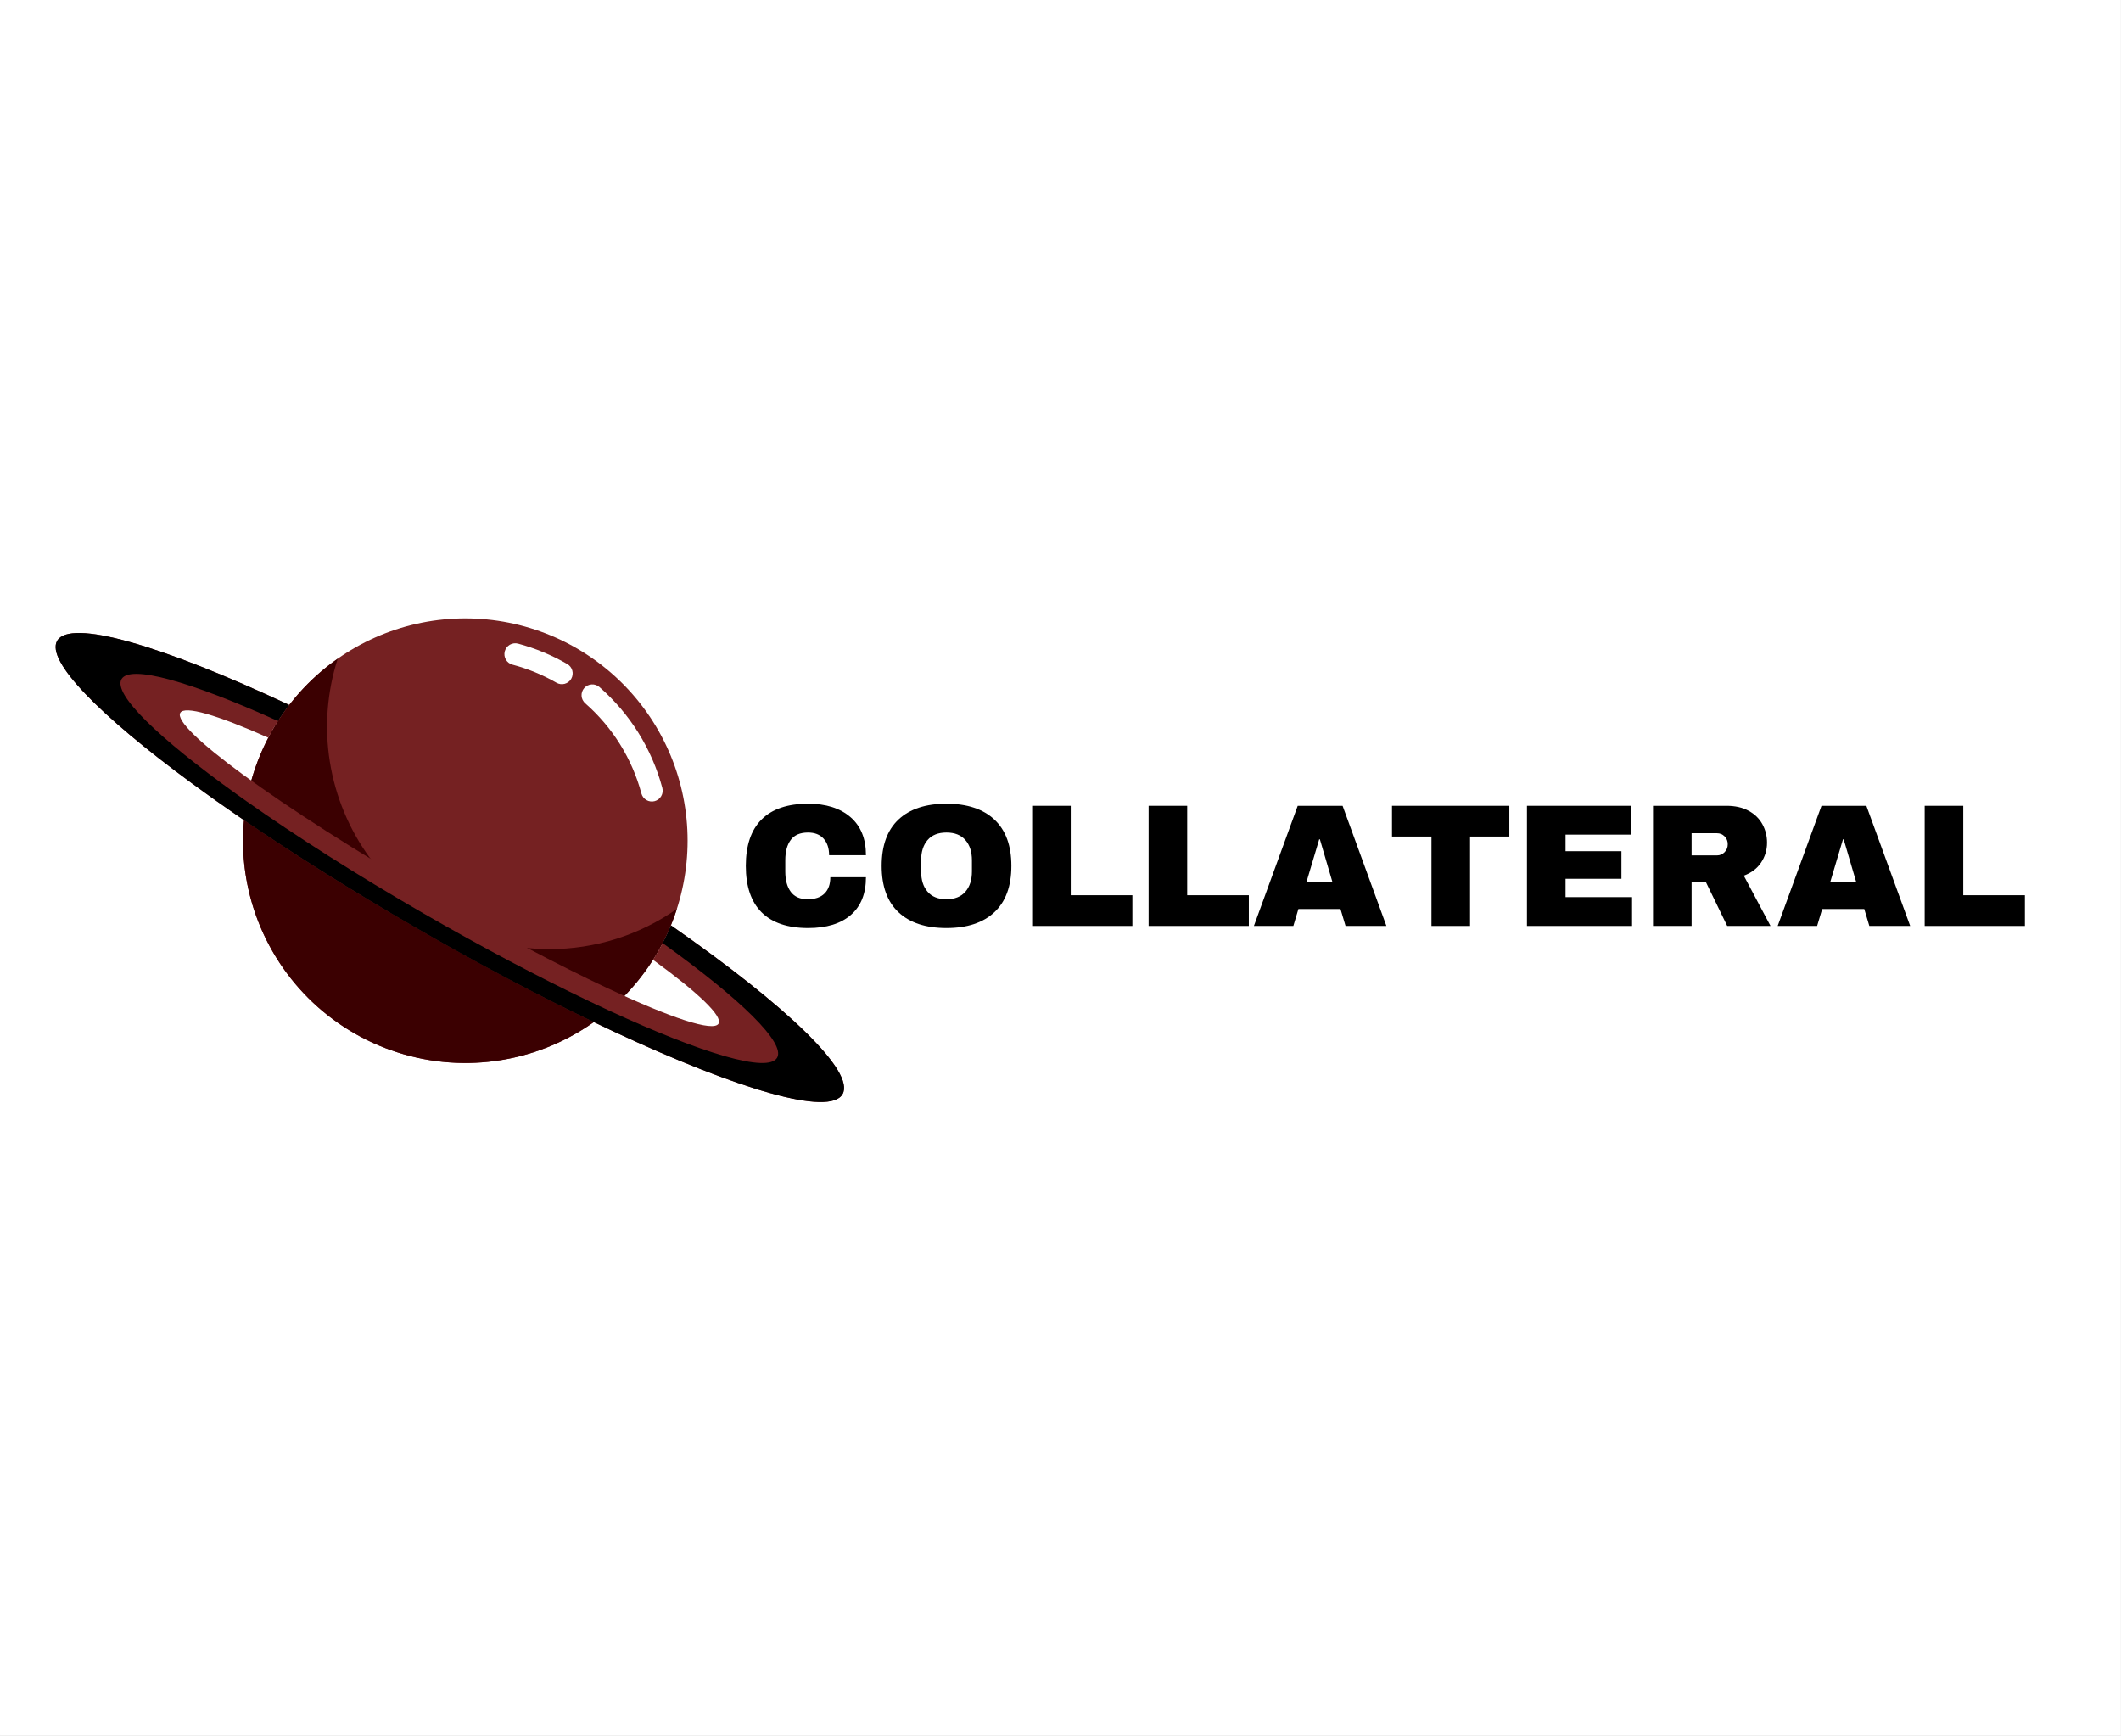
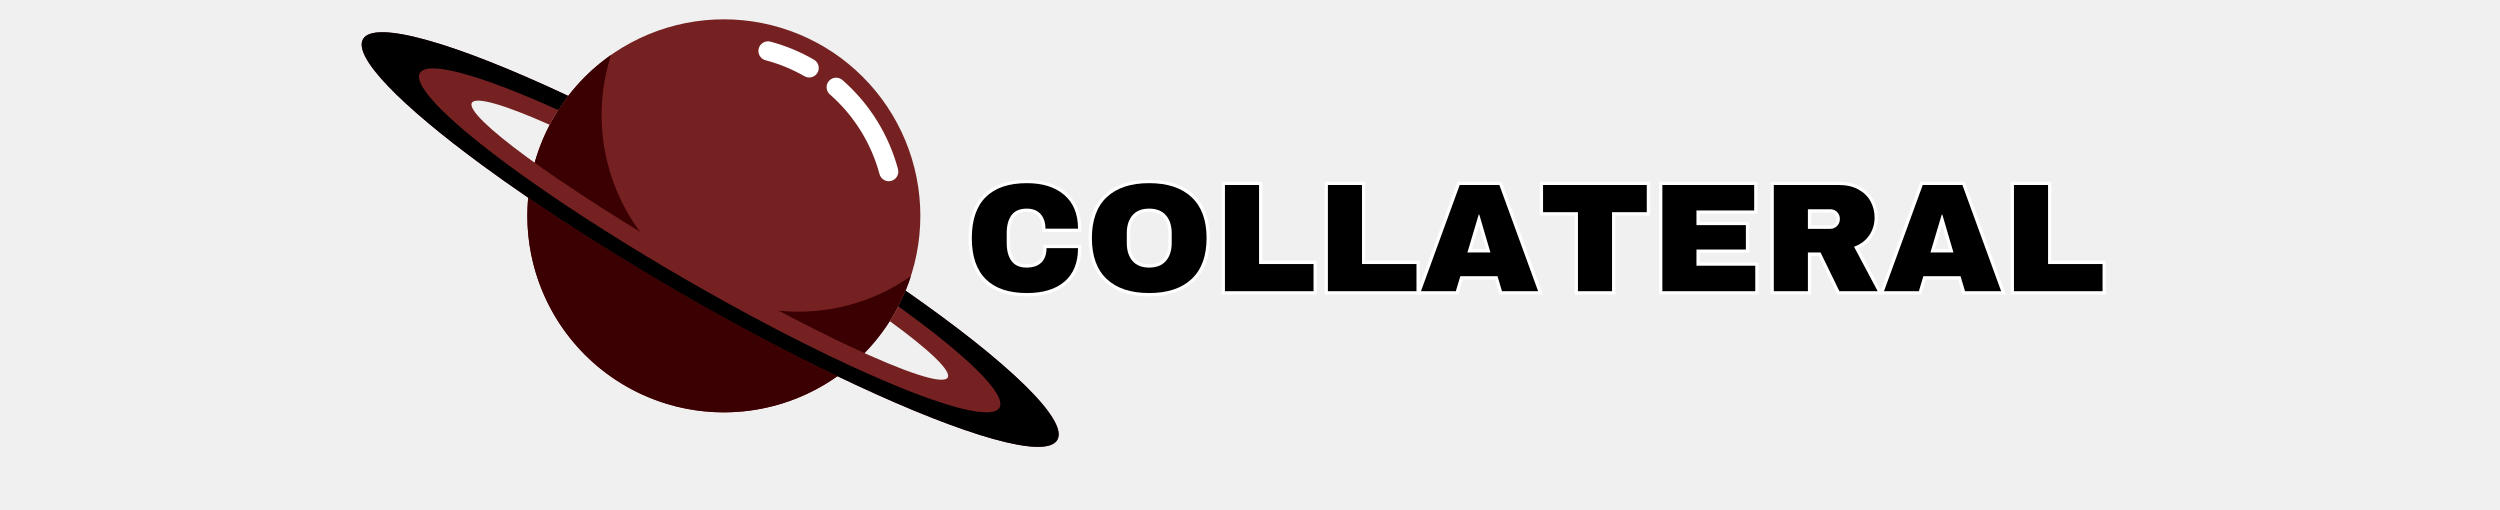
- <svg xmlns="http://www.w3.org/2000/svg" width="2750" zoomAndPan="magnify" viewBox="0 0 2062.5 1687.5" height="2250" preserveAspectRatio="xMidYMid meet" version="1.0">
+ <svg xmlns="http://www.w3.org/2000/svg" width="2750" zoomAndPan="magnify" viewBox="0 580 2062.5 560" height="560" preserveAspectRatio="xMidYMid meet" version="1.0">
  <defs>
    <g />
    <clipPath id="ea5e29197b">
      <path d="M 0.055 0 L 2061.945 0 L 2061.945 1687 L 0.055 1687 Z M 0.055 0 " clip-rule="nonzero" />
    </clipPath>
    <clipPath id="f09598730e">
      <rect x="0" width="1258" y="0" height="187" />
    </clipPath>
  </defs>
-   <g clip-path="url(#ea5e29197b)">
-     <path fill="#ffffff" d="M 0.055 0 L 2061.945 0 L 2061.945 1687 L 0.055 1687 Z M 0.055 0 " fill-opacity="1" fill-rule="nonzero" />
-     <path fill="#ffffff" d="M 0.055 0 L 2061.945 0 L 2061.945 1687 L 0.055 1687 Z M 0.055 0 " fill-opacity="1" fill-rule="nonzero" />
-   </g>
  <path fill="#752122" d="M 452.453 601.258 C 455.988 601.258 459.523 601.344 463.059 601.516 C 466.59 601.688 470.117 601.949 473.637 602.297 C 477.16 602.641 480.668 603.074 484.168 603.594 C 487.668 604.113 491.152 604.715 494.621 605.406 C 498.09 606.098 501.543 606.871 504.973 607.73 C 508.406 608.59 511.812 609.531 515.199 610.559 C 518.586 611.586 521.941 612.695 525.273 613.887 C 528.605 615.078 531.902 616.348 535.172 617.703 C 538.441 619.055 541.676 620.488 544.871 622 C 548.07 623.516 551.23 625.105 554.348 626.77 C 557.469 628.438 560.547 630.18 563.582 632 C 566.617 633.816 569.602 635.711 572.543 637.676 C 575.484 639.641 578.379 641.676 581.219 643.781 C 584.062 645.891 586.848 648.066 589.582 650.309 C 592.32 652.555 594.996 654.863 597.617 657.238 C 600.238 659.613 602.801 662.055 605.301 664.555 C 607.805 667.055 610.242 669.617 612.617 672.238 C 614.996 674.859 617.305 677.535 619.551 680.27 C 621.793 683.004 623.969 685.793 626.078 688.633 C 628.184 691.477 630.223 694.367 632.188 697.309 C 634.152 700.25 636.043 703.238 637.863 706.27 C 639.684 709.305 641.426 712.383 643.094 715.5 C 644.762 718.621 646.352 721.781 647.863 724.977 C 649.379 728.176 650.812 731.41 652.164 734.676 C 653.52 737.945 654.793 741.246 655.984 744.574 C 657.176 747.906 658.285 751.262 659.312 754.648 C 660.34 758.035 661.281 761.441 662.145 764.875 C 663.004 768.305 663.777 771.754 664.469 775.227 C 665.16 778.695 665.762 782.18 666.281 785.68 C 666.801 789.18 667.234 792.688 667.582 796.207 C 667.93 799.73 668.188 803.254 668.363 806.789 C 668.535 810.32 668.625 813.859 668.625 817.395 C 668.625 820.934 668.539 824.469 668.363 828 C 668.191 831.535 667.93 835.062 667.586 838.582 C 667.238 842.102 666.805 845.613 666.285 849.113 C 665.77 852.613 665.164 856.098 664.473 859.566 C 663.785 863.035 663.008 866.484 662.148 869.918 C 661.289 873.348 660.348 876.758 659.32 880.145 C 658.293 883.527 657.184 886.887 655.992 890.219 C 654.801 893.547 653.527 896.848 652.176 900.117 C 650.82 903.383 649.387 906.617 647.875 909.816 C 646.363 913.012 644.773 916.172 643.105 919.293 C 641.438 922.41 639.695 925.488 637.879 928.523 C 636.059 931.559 634.168 934.547 632.203 937.488 C 630.238 940.43 628.199 943.32 626.094 946.16 C 623.984 949.004 621.812 951.793 619.566 954.527 C 617.324 957.262 615.012 959.938 612.637 962.559 C 610.262 965.18 607.824 967.742 605.32 970.246 C 602.82 972.746 600.258 975.184 597.637 977.559 C 595.016 979.938 592.34 982.246 589.605 984.492 C 586.871 986.734 584.082 988.91 581.242 991.02 C 578.398 993.125 575.508 995.16 572.566 997.129 C 569.625 999.094 566.637 1000.984 563.605 1002.805 C 560.57 1004.621 557.492 1006.367 554.375 1008.035 C 551.254 1009.703 548.094 1011.293 544.898 1012.805 C 541.699 1014.316 538.465 1015.75 535.199 1017.105 C 531.93 1018.457 528.629 1019.73 525.301 1020.922 C 521.969 1022.113 518.609 1023.223 515.227 1024.25 C 511.84 1025.277 508.434 1026.223 505 1027.082 C 501.57 1027.941 498.117 1028.715 494.648 1029.406 C 491.18 1030.098 487.695 1030.703 484.195 1031.219 C 480.695 1031.738 477.188 1032.172 473.664 1032.52 C 470.145 1032.867 466.617 1033.125 463.086 1033.301 C 459.551 1033.473 456.016 1033.562 452.48 1033.562 C 448.941 1033.562 445.406 1033.473 441.871 1033.301 C 438.34 1033.129 434.812 1032.867 431.293 1032.52 C 427.77 1032.176 424.262 1031.742 420.762 1031.223 C 417.262 1030.703 413.777 1030.098 410.309 1029.41 C 406.84 1028.719 403.387 1027.945 399.957 1027.086 C 396.523 1026.227 393.117 1025.281 389.73 1024.254 C 386.348 1023.227 382.988 1022.121 379.656 1020.926 C 376.328 1019.734 373.027 1018.465 369.758 1017.109 C 366.492 1015.754 363.258 1014.324 360.059 1012.809 C 356.863 1011.297 353.703 1009.707 350.582 1008.039 C 347.461 1006.371 344.387 1004.629 341.352 1002.812 C 338.316 1000.992 335.328 999.102 332.387 997.137 C 329.445 995.168 326.555 993.133 323.715 991.027 C 320.871 988.918 318.082 986.742 315.348 984.5 C 312.613 982.254 309.938 979.945 307.316 977.57 C 304.695 975.195 302.133 972.754 299.633 970.254 C 297.129 967.754 294.691 965.191 292.316 962.57 C 289.941 959.949 287.629 957.27 285.387 954.535 C 283.141 951.801 280.965 949.016 278.859 946.172 C 276.75 943.332 274.715 940.441 272.75 937.5 C 270.785 934.559 268.891 931.57 267.074 928.535 C 265.254 925.5 263.512 922.426 261.844 919.305 C 260.176 916.184 258.586 913.027 257.074 909.828 C 255.562 906.629 254.129 903.398 252.773 900.129 C 251.422 896.859 250.148 893.559 248.957 890.23 C 247.766 886.898 246.656 883.539 245.629 880.156 C 244.602 876.77 243.656 873.363 242.797 869.93 C 241.938 866.5 241.164 863.047 240.473 859.578 C 239.781 856.109 239.18 852.625 238.66 849.125 C 238.141 845.625 237.707 842.117 237.359 838.598 C 237.016 835.074 236.754 831.547 236.578 828.016 C 236.406 824.48 236.32 820.945 236.32 817.41 C 236.32 813.871 236.406 810.336 236.578 806.805 C 236.754 803.27 237.016 799.742 237.359 796.223 C 237.707 792.703 238.141 789.195 238.66 785.695 C 239.18 782.195 239.781 778.711 240.473 775.242 C 241.164 771.773 241.938 768.324 242.797 764.891 C 243.656 761.461 244.598 758.051 245.625 754.668 C 246.652 751.281 247.762 747.926 248.953 744.594 C 250.145 741.262 251.418 737.965 252.77 734.695 C 254.125 731.426 255.559 728.195 257.07 724.996 C 258.582 721.801 260.172 718.641 261.84 715.52 C 263.508 712.402 265.25 709.324 267.066 706.289 C 268.887 703.258 270.777 700.27 272.742 697.328 C 274.707 694.387 276.746 691.496 278.852 688.652 C 280.957 685.812 283.133 683.023 285.379 680.289 C 287.621 677.555 289.934 674.879 292.309 672.258 C 294.684 669.637 297.121 667.074 299.621 664.574 C 302.125 662.07 304.684 659.633 307.305 657.258 C 309.926 654.883 312.602 652.574 315.336 650.328 C 318.07 648.082 320.859 645.91 323.699 643.801 C 326.543 641.695 329.434 639.656 332.375 637.691 C 335.316 635.727 338.301 633.836 341.336 632.016 C 344.371 630.195 347.445 628.453 350.566 626.785 C 353.684 625.117 356.844 623.527 360.043 622.016 C 363.238 620.504 366.473 619.07 369.738 617.715 C 373.008 616.363 376.309 615.09 379.637 613.898 C 382.969 612.707 386.324 611.598 389.711 610.57 C 393.094 609.543 396.504 608.598 399.934 607.738 C 403.367 606.879 406.816 606.105 410.285 605.414 C 413.754 604.723 417.238 604.117 420.738 603.598 C 424.238 603.078 427.746 602.645 431.266 602.301 C 434.785 601.953 438.312 601.691 441.848 601.52 C 445.379 601.344 448.914 601.258 452.453 601.258 Z M 452.453 601.258 " fill-opacity="1" fill-rule="nonzero" />
  <path fill="#3b0001" d="M 658.25 883.695 C 656.941 887.758 655.516 891.777 653.969 895.758 C 652.422 899.734 650.758 903.66 648.98 907.539 C 647.199 911.418 645.309 915.242 643.301 919.008 C 641.297 922.777 639.18 926.48 636.953 930.121 C 634.73 933.766 632.398 937.336 629.961 940.84 C 627.523 944.344 624.988 947.773 622.348 951.125 C 619.707 954.477 616.969 957.75 614.137 960.941 C 611.305 964.133 608.379 967.238 605.359 970.254 C 602.344 973.273 599.238 976.199 596.047 979.031 C 592.855 981.867 589.586 984.605 586.23 987.246 C 582.879 989.883 579.449 992.422 575.949 994.859 C 572.445 997.297 568.871 999.629 565.23 1001.855 C 561.59 1004.082 557.887 1006.195 554.117 1008.203 C 550.352 1010.207 546.531 1012.102 542.652 1013.883 C 538.773 1015.66 534.844 1017.324 530.867 1018.871 C 526.891 1020.418 522.871 1021.848 518.809 1023.156 C 514.746 1024.465 510.648 1025.652 506.516 1026.719 C 502.383 1027.785 498.223 1028.73 494.035 1029.551 C 489.848 1030.371 485.641 1031.066 481.41 1031.637 C 477.18 1032.207 472.938 1032.652 468.684 1032.973 C 464.426 1033.293 460.164 1033.484 455.898 1033.555 C 451.633 1033.621 447.367 1033.562 443.102 1033.375 C 438.84 1033.191 434.586 1032.879 430.34 1032.441 C 426.094 1032.004 421.867 1031.441 417.652 1030.754 C 413.441 1030.066 409.254 1029.254 405.09 1028.32 C 400.926 1027.383 396.793 1026.324 392.691 1025.145 C 388.594 1023.965 384.531 1022.664 380.504 1021.242 C 376.48 1019.82 372.504 1018.281 368.57 1016.625 C 364.637 1014.969 360.758 1013.195 356.93 1011.309 C 353.102 1009.422 349.332 1007.426 345.621 1005.316 C 341.914 1003.203 338.27 1000.988 334.691 998.66 C 331.113 996.336 327.605 993.906 324.172 991.371 C 320.738 988.84 317.379 986.207 314.102 983.477 C 310.824 980.742 307.629 977.918 304.52 974.996 C 301.406 972.074 298.387 969.062 295.453 965.961 C 292.52 962.863 289.68 959.68 286.938 956.41 C 284.191 953.141 281.547 949.793 279 946.371 C 276.457 942.945 274.012 939.445 271.676 935.879 C 269.336 932.309 267.105 928.672 264.98 924.969 C 262.859 921.27 260.844 917.508 258.945 913.688 C 257.043 909.863 255.258 905.992 253.586 902.062 C 251.914 898.137 250.363 894.164 248.926 890.145 C 247.488 886.129 246.176 882.07 244.977 877.973 C 243.781 873.875 242.711 869.746 241.758 865.586 C 240.809 861.426 239.98 857.242 239.277 853.031 C 238.574 848.824 237.996 844.598 237.543 840.355 C 237.09 836.109 236.762 831.855 236.562 827.594 C 236.359 823.332 236.285 819.066 236.336 814.797 C 236.387 810.531 236.566 806.27 236.871 802.012 C 237.172 797.754 237.602 793.512 238.16 789.281 C 238.715 785.047 239.395 780.836 240.199 776.648 C 241.004 772.457 241.93 768.293 242.98 764.156 C 244.035 760.02 245.207 755.918 246.5 751.852 C 247.793 747.785 249.207 743.762 250.742 739.777 C 252.273 735.793 253.922 731.859 255.688 727.977 C 257.453 724.09 259.332 720.258 261.324 716.484 C 263.316 712.711 265.418 709 267.633 705.352 C 269.844 701.699 272.16 698.121 274.586 694.609 C 277.012 691.094 279.535 687.66 282.164 684.297 C 284.793 680.934 287.516 677.652 290.34 674.449 C 293.16 671.25 296.074 668.133 299.082 665.105 C 302.09 662.078 305.184 659.141 308.363 656.293 C 311.543 653.449 314.805 650.699 318.148 648.047 C 321.492 645.395 324.914 642.844 328.406 640.395 C 327.109 644.43 325.934 648.5 324.875 652.605 C 323.816 656.711 322.883 660.844 322.066 665.004 C 321.254 669.164 320.562 673.344 319.992 677.547 C 319.422 681.746 318.98 685.961 318.656 690.188 C 318.336 694.414 318.141 698.648 318.07 702.887 C 317.996 707.125 318.051 711.363 318.227 715.598 C 318.402 719.832 318.703 724.059 319.129 728.277 C 319.555 732.496 320.105 736.695 320.777 740.883 C 321.449 745.066 322.246 749.23 323.164 753.367 C 324.082 757.508 325.117 761.613 326.277 765.691 C 327.438 769.77 328.715 773.809 330.109 777.812 C 331.508 781.816 333.02 785.773 334.648 789.688 C 336.281 793.602 338.023 797.461 339.879 801.273 C 341.734 805.086 343.703 808.836 345.777 812.531 C 347.855 816.227 350.039 819.859 352.332 823.426 C 354.621 826.992 357.016 830.488 359.512 833.918 C 362.008 837.344 364.602 840.691 367.297 843.965 C 369.988 847.238 372.777 850.43 375.656 853.543 C 378.539 856.652 381.508 859.672 384.566 862.609 C 387.625 865.543 390.766 868.387 393.992 871.137 C 397.219 873.887 400.523 876.539 403.906 879.098 C 407.285 881.652 410.742 884.105 414.266 886.461 C 417.793 888.812 421.387 891.059 425.043 893.203 C 428.703 895.344 432.418 897.375 436.199 899.301 C 439.977 901.223 443.805 903.031 447.691 904.73 C 451.574 906.43 455.504 908.012 459.484 909.477 C 463.461 910.945 467.477 912.293 471.535 913.523 C 475.59 914.754 479.68 915.863 483.801 916.855 C 487.922 917.844 492.07 918.711 496.246 919.457 C 500.418 920.203 504.609 920.828 508.816 921.328 C 513.027 921.828 517.25 922.203 521.48 922.453 C 525.711 922.707 529.945 922.832 534.188 922.836 C 539.695 922.844 545.199 922.645 550.691 922.23 C 556.188 921.816 561.656 921.195 567.102 920.359 C 572.547 919.527 577.953 918.484 583.32 917.234 C 588.688 915.988 593.996 914.531 599.25 912.875 C 604.504 911.219 609.688 909.359 614.801 907.305 C 619.91 905.25 624.938 903 629.875 900.559 C 634.812 898.117 639.648 895.488 644.387 892.672 C 649.125 889.859 653.746 886.867 658.25 883.695 Z M 658.25 883.695 " fill-opacity="1" fill-rule="nonzero" />
  <path fill="#752122" d="M 236.176 753.105 C 194.602 722.602 171.156 700.32 175.309 693.117 C 179.465 685.918 210.703 694.961 260.871 717.262 C 266.762 706.066 273.582 695.469 281.332 685.469 C 155.996 626.648 67.961 601.605 55.582 623.023 C 44.391 642.441 96.727 695.574 186.316 761.41 C 245.199 804.684 320.184 853.477 403.801 901.699 C 472.234 941.207 538.031 975.539 596.363 1002.789 C 717.766 1059.543 806.684 1085.648 819.266 1063.922 C 831.848 1042.195 765.602 978.527 652.422 899.738 C 647.602 911.414 641.805 922.586 635.031 933.25 C 679.078 965.309 702.895 988.059 698.742 995.281 C 693.832 1003.75 651.828 989.594 590.02 960.5 C 542.777 938.301 484 907.309 421.395 871.238 C 346.656 828.066 280.922 785.859 236.176 753.105 Z M 236.176 753.105 " fill-opacity="1" fill-rule="nonzero" />
  <path fill="#000000" d="M 118.148 660.363 C 126.332 646.043 184.516 662.266 270.281 701.059 C 271.348 699.398 272.328 697.762 273.516 696.148 C 275.984 692.492 278.555 688.93 281.227 685.469 C 155.977 626.648 67.961 601.605 55.582 623.023 C 44.391 642.441 96.727 695.574 186.316 761.41 C 202.172 773.113 219.176 785.082 237.18 797.398 C 286.281 830.852 342.688 866.387 403.801 901.742 C 464.91 937.094 523.977 968.215 577.457 993.809 C 583.84 996.879 590.141 999.863 596.363 1002.77 C 717.766 1059.543 806.684 1085.648 819.266 1063.922 C 831.848 1042.195 765.602 978.527 652.422 899.738 C 649.98 905.629 647.301 911.387 644.379 917.004 C 720.652 971.754 763.945 1014.105 755.68 1028.426 C 746.902 1043.629 682.559 1024.332 592.105 982.516 C 585.559 979.488 578.891 976.352 572.098 973.105 C 523.648 949.945 468.84 921.035 411.695 888.055 C 346.574 850.449 287.551 812.805 239.715 779.066 C 236.301 776.652 232.922 774.262 229.629 771.887 C 154.34 717.875 109.738 674.91 118.148 660.363 Z M 118.148 660.363 " fill-opacity="1" fill-rule="nonzero" />
  <path fill="#ffffff" d="M 498.363 646.266 C 497.691 646.09 497.043 645.848 496.418 645.543 C 495.793 645.238 495.203 644.875 494.652 644.453 C 494.098 644.031 493.594 643.559 493.133 643.039 C 492.672 642.516 492.27 641.957 491.918 641.355 C 491.57 640.754 491.281 640.125 491.059 639.469 C 490.832 638.809 490.672 638.137 490.578 637.449 C 490.488 636.758 490.461 636.066 490.508 635.375 C 490.551 634.68 490.66 633.996 490.84 633.324 C 491.016 632.652 491.258 632.004 491.562 631.383 C 491.871 630.758 492.234 630.168 492.656 629.617 C 493.078 629.062 493.547 628.559 494.07 628.098 C 494.59 627.637 495.152 627.234 495.754 626.883 C 496.355 626.535 496.984 626.25 497.641 626.023 C 498.301 625.797 498.973 625.641 499.66 625.547 C 500.352 625.453 501.043 625.43 501.734 625.473 C 502.43 625.52 503.113 625.629 503.785 625.809 C 520.59 630.324 536.527 636.93 551.598 645.633 C 552.195 645.977 552.754 646.375 553.273 646.828 C 553.797 647.281 554.266 647.777 554.688 648.324 C 555.109 648.871 555.473 649.453 555.781 650.07 C 556.086 650.688 556.332 651.328 556.512 651.996 C 556.691 652.66 556.805 653.34 556.852 654.027 C 556.898 654.715 556.879 655.402 556.789 656.086 C 556.703 656.77 556.547 657.438 556.328 658.09 C 556.109 658.746 555.828 659.371 555.484 659.969 C 555.141 660.566 554.742 661.125 554.289 661.645 C 553.832 662.164 553.332 662.637 552.789 663.059 C 552.242 663.477 551.66 663.844 551.043 664.148 C 550.422 664.453 549.781 664.699 549.117 664.879 C 548.449 665.059 547.773 665.172 547.086 665.215 C 546.395 665.262 545.711 665.242 545.027 665.152 C 544.34 665.062 543.672 664.91 543.02 664.688 C 542.367 664.469 541.742 664.184 541.141 663.84 C 527.652 656.105 513.395 650.25 498.363 646.266 Z M 498.363 646.266 " fill-opacity="1" fill-rule="nonzero" />
  <path fill="#ffffff" d="M 569.09 683.852 C 568.57 683.398 568.102 682.895 567.68 682.348 C 567.258 681.805 566.895 681.219 566.59 680.602 C 566.285 679.984 566.043 679.344 565.863 678.676 C 565.684 678.012 565.57 677.332 565.523 676.645 C 565.477 675.957 565.5 675.27 565.59 674.586 C 565.676 673.902 565.832 673.234 566.055 672.582 C 566.273 671.926 566.555 671.301 566.902 670.703 C 567.246 670.105 567.645 669.547 568.098 669.027 C 568.551 668.508 569.051 668.039 569.598 667.617 C 570.145 667.199 570.727 666.836 571.348 666.527 C 571.965 666.223 572.605 665.98 573.273 665.801 C 573.938 665.621 574.613 665.508 575.305 665.461 C 575.992 665.414 576.676 665.438 577.363 665.527 C 578.047 665.617 578.715 665.77 579.367 665.992 C 580.02 666.211 580.648 666.496 581.246 666.84 C 581.844 667.184 582.402 667.582 582.922 668.035 C 590.297 674.473 597.156 681.418 603.504 688.871 C 609.848 696.324 615.609 704.207 620.789 712.512 C 625.969 720.82 630.508 729.465 634.406 738.445 C 638.305 747.422 641.52 756.641 644.051 766.098 C 644.23 766.766 644.344 767.441 644.387 768.133 C 644.43 768.824 644.406 769.508 644.316 770.195 C 644.227 770.879 644.066 771.551 643.844 772.203 C 643.621 772.855 643.336 773.484 642.992 774.082 C 642.645 774.68 642.242 775.238 641.789 775.758 C 641.332 776.273 640.828 776.746 640.281 777.164 C 639.73 777.586 639.148 777.945 638.527 778.25 C 637.906 778.555 637.262 778.797 636.594 778.977 C 635.926 779.152 635.25 779.266 634.559 779.309 C 633.871 779.355 633.184 779.332 632.496 779.238 C 631.812 779.148 631.145 778.992 630.488 778.77 C 629.836 778.547 629.211 778.262 628.609 777.914 C 628.012 777.57 627.453 777.168 626.938 776.711 C 626.418 776.254 625.949 775.754 625.527 775.203 C 625.109 774.656 624.746 774.07 624.441 773.449 C 624.137 772.832 623.895 772.188 623.715 771.52 C 621.445 763.07 618.57 754.832 615.082 746.805 C 611.598 738.781 607.539 731.055 602.914 723.629 C 598.285 716.203 593.137 709.156 587.469 702.492 C 581.801 695.824 575.676 689.613 569.09 683.852 Z M 569.09 683.852 " fill-opacity="1" fill-rule="nonzero" />
  <g transform="matrix(1, 0, 0, 1, 717, 750)">
    <g clip-path="url(#f09598730e)">
      <g fill="#ffffff" fill-opacity="1">
        <g transform="translate(0.612823, 150.3165)">
          <g>
            <path d="M 68.25 -122.453 C 86.461 -122.453 100.941 -117.832 111.688 -108.594 C 122.602 -99.215 128.055 -85.938 128.055 -68.762 L 128.055 -65.152 L 85.016 -65.152 L 85.016 -68.762 C 85.016 -74.629 83.543 -79.199 80.594 -82.477 C 77.746 -85.641 73.574 -87.223 68.082 -87.223 C 61.699 -87.223 57.09 -85.328 54.246 -81.535 C 51.16 -77.426 49.617 -71.523 49.617 -63.836 L 49.617 -52.973 C 49.617 -45.391 51.164 -39.512 54.258 -35.34 C 57.102 -31.504 61.598 -29.586 67.742 -29.586 C 73.988 -29.586 78.629 -31.098 81.66 -34.129 C 84.691 -37.16 86.207 -41.574 86.207 -47.367 L 86.207 -50.977 L 128.055 -50.977 L 128.055 -47.367 C 128.055 -30.312 122.746 -17.18 112.125 -7.969 C 101.656 1.105 87.031 5.645 68.25 5.645 C 47.34 5.645 31.406 0.203 20.461 -10.684 C 9.508 -21.578 4.031 -37.484 4.031 -58.402 C 4.031 -79.324 9.508 -95.23 20.461 -106.125 C 31.406 -117.012 47.34 -122.453 68.25 -122.453 Z M 68.25 -115.238 C 49.324 -115.238 35.09 -110.492 25.551 -101.008 C 16.016 -91.527 11.246 -77.324 11.246 -58.402 C 11.246 -39.484 16.016 -25.281 25.551 -15.801 C 35.09 -6.312 49.324 -1.57 68.25 -1.57 C 85.238 -1.57 98.285 -5.52 107.398 -13.422 C 116.359 -21.191 120.84 -32.508 120.84 -47.367 L 124.449 -47.367 L 124.449 -43.762 L 89.812 -43.762 L 89.812 -47.367 L 93.422 -47.367 C 93.422 -39.582 91.199 -33.469 86.762 -29.027 C 82.32 -24.59 75.98 -22.367 67.742 -22.367 C 59.172 -22.367 52.746 -25.262 48.461 -31.043 C 44.422 -36.492 42.402 -43.801 42.402 -52.973 L 42.402 -63.836 C 42.402 -73.129 44.426 -80.469 48.473 -85.867 C 52.758 -91.582 59.297 -94.441 68.082 -94.441 C 75.719 -94.441 81.676 -92.062 85.957 -87.305 C 90.141 -82.656 92.234 -76.477 92.234 -68.762 L 88.625 -68.762 L 88.625 -72.367 L 124.449 -72.367 L 124.449 -68.762 L 120.84 -68.762 C 120.84 -83.73 116.223 -95.184 106.984 -103.121 C 97.59 -111.199 84.676 -115.238 68.25 -115.238 Z M 68.25 -115.238 " />
          </g>
        </g>
      </g>
      <g fill="#ffffff" fill-opacity="1">
        <g transform="translate(132.7007, 150.3165)">
          <g>
            <path d="M 70.629 -122.453 C 91.727 -122.453 108.113 -116.977 119.785 -106.027 C 131.523 -95.016 137.395 -79.141 137.395 -58.402 C 137.395 -37.668 131.523 -21.793 119.785 -10.781 C 108.113 0.168 91.727 5.645 70.629 5.645 C 49.531 5.645 33.172 0.199 21.555 -10.695 C 9.875 -21.652 4.031 -37.555 4.031 -58.402 C 4.031 -79.254 9.875 -95.156 21.555 -106.113 C 33.172 -117.008 49.531 -122.453 70.629 -122.453 Z M 70.629 -115.238 C 51.434 -115.238 36.719 -110.441 26.492 -100.848 C 16.328 -91.316 11.246 -77.168 11.246 -58.402 C 11.246 -39.637 16.328 -25.488 26.492 -15.961 C 36.719 -6.367 51.434 -1.57 70.629 -1.57 C 89.824 -1.57 104.562 -6.395 114.848 -16.043 C 125.066 -25.633 130.18 -39.75 130.18 -58.402 C 130.18 -77.059 125.066 -91.176 114.848 -100.766 C 104.562 -110.414 89.824 -115.238 70.629 -115.238 Z M 70.629 -87.223 C 63.695 -87.223 58.496 -85.207 55.027 -81.18 C 51.422 -76.988 49.617 -71.207 49.617 -63.836 L 49.617 -52.973 C 49.617 -45.602 51.422 -39.82 55.027 -35.629 C 58.496 -31.598 63.695 -29.586 70.629 -29.586 C 77.57 -29.586 82.805 -31.605 86.328 -35.648 C 89.98 -39.836 91.809 -45.609 91.809 -52.973 L 91.809 -63.836 C 91.809 -71.199 89.98 -76.973 86.328 -81.16 C 82.805 -85.203 77.57 -87.223 70.629 -87.223 Z M 70.629 -94.441 C 79.758 -94.441 86.805 -91.594 91.77 -85.902 C 96.605 -80.355 99.023 -73 99.023 -63.836 L 99.023 -52.973 C 99.023 -43.809 96.605 -36.453 91.77 -30.906 C 86.805 -25.215 79.758 -22.367 70.629 -22.367 C 61.488 -22.367 54.465 -25.219 49.559 -30.922 C 44.789 -36.469 42.402 -43.816 42.402 -52.973 L 42.402 -63.836 C 42.402 -72.992 44.789 -80.34 49.559 -85.883 C 54.465 -91.59 61.488 -94.441 70.629 -94.441 Z M 70.629 -94.441 " />
          </g>
        </g>
      </g>
      <g fill="#ffffff" fill-opacity="1">
        <g transform="translate(274.1263, 150.3165)">
          <g>
            <path d="M 12.562 -120.414 L 53.691 -120.414 L 53.691 -29.883 L 50.086 -29.883 L 50.086 -33.488 L 113.625 -33.488 L 113.625 3.609 L 8.957 3.609 L 8.957 -120.414 Z M 12.562 -113.199 L 12.562 -116.809 L 16.172 -116.809 L 16.172 0 L 12.562 0 L 12.562 -3.609 L 110.016 -3.609 L 110.016 0 L 106.41 0 L 106.41 -29.883 L 110.016 -29.883 L 110.016 -26.273 L 46.477 -26.273 L 46.477 -116.809 L 50.086 -116.809 L 50.086 -113.199 Z M 12.562 -113.199 " />
          </g>
        </g>
      </g>
      <g fill="#ffffff" fill-opacity="1">
        <g transform="translate(387.3687, 150.3165)">
          <g>
            <path d="M 12.562 -120.414 L 53.691 -120.414 L 53.691 -29.883 L 50.086 -29.883 L 50.086 -33.488 L 113.625 -33.488 L 113.625 3.609 L 8.957 3.609 L 8.957 -120.414 Z M 12.562 -113.199 L 12.562 -116.809 L 16.172 -116.809 L 16.172 0 L 12.562 0 L 12.562 -3.609 L 110.016 -3.609 L 110.016 0 L 106.41 0 L 106.41 -29.883 L 110.016 -29.883 L 110.016 -26.273 L 46.477 -26.273 L 46.477 -116.809 L 50.086 -116.809 L 50.086 -113.199 Z M 12.562 -113.199 " />
          </g>
        </g>
      </g>
      <g fill="#ffffff" fill-opacity="1">
        <g transform="translate(500.6111, 150.3165)">
          <g>
            <path d="M 87.375 1.035 L 82.453 -15.434 L 85.906 -16.469 L 85.906 -12.859 L 44.992 -12.859 L 44.992 -16.469 L 48.449 -15.434 L 42.754 3.609 L -3.457 3.609 L 41.789 -120.414 L 90.469 -120.414 L 135.715 3.609 L 88.145 3.609 Z M 94.289 -1.035 L 90.832 0 L 90.832 -3.609 L 130.559 -3.609 L 130.559 0 L 127.172 1.238 L 84.555 -115.57 L 87.945 -116.809 L 87.945 -113.199 L 44.312 -113.199 L 44.312 -116.809 L 47.703 -115.57 L 5.086 1.238 L 1.699 0 L 1.699 -3.609 L 40.066 -3.609 L 40.066 0 L 36.609 -1.035 L 42.305 -20.078 L 88.594 -20.078 Z M 52.801 -46.223 L 78.098 -46.223 L 78.098 -42.613 L 74.637 -41.598 L 62.414 -83.191 L 65.875 -84.211 L 65.875 -80.602 L 65.195 -80.602 L 65.195 -84.211 L 68.652 -83.18 L 56.258 -41.586 L 52.801 -42.613 Z M 47.961 -39.008 L 62.504 -87.816 L 68.574 -87.816 L 82.918 -39.008 Z M 47.961 -39.008 " />
          </g>
        </g>
      </g>
      <g fill="#ffffff" fill-opacity="1">
        <g transform="translate(632.6989, 150.3165)">
          <g>
            <path d="M 83.402 -86.926 L 83.402 3.609 L 38.668 3.609 L 38.668 -86.926 L 42.273 -86.926 L 42.273 -83.32 L 0.297 -83.32 L 0.297 -120.414 L 121.605 -120.414 L 121.605 -83.32 L 79.797 -83.32 L 79.797 -86.926 Z M 76.188 -90.535 L 117.996 -90.535 L 117.996 -86.926 L 114.387 -86.926 L 114.387 -116.809 L 117.996 -116.809 L 117.996 -113.199 L 3.906 -113.199 L 3.906 -116.809 L 7.512 -116.809 L 7.512 -86.926 L 3.906 -86.926 L 3.906 -90.535 L 45.883 -90.535 L 45.883 0 L 42.273 0 L 42.273 -3.609 L 79.797 -3.609 L 79.797 0 L 76.188 0 Z M 76.188 -90.535 " />
          </g>
        </g>
      </g>
      <g fill="#ffffff" fill-opacity="1">
        <g transform="translate(755.2791, 150.3165)">
          <g>
            <path d="M 12.562 -120.414 L 117.191 -120.414 L 117.191 -85.188 L 50.086 -85.188 L 50.086 -88.793 L 53.691 -88.793 L 53.691 -72.664 L 50.086 -72.664 L 50.086 -76.273 L 108.023 -76.273 L 108.023 -42.234 L 50.086 -42.234 L 50.086 -45.84 L 53.691 -45.84 L 53.691 -28.012 L 50.086 -28.012 L 50.086 -31.621 L 118.379 -31.621 L 118.379 3.609 L 8.957 3.609 L 8.957 -120.414 Z M 12.562 -113.199 L 12.562 -116.809 L 16.172 -116.809 L 16.172 0 L 12.562 0 L 12.562 -3.609 L 114.77 -3.609 L 114.77 0 L 111.164 0 L 111.164 -28.012 L 114.77 -28.012 L 114.77 -24.406 L 46.477 -24.406 L 46.477 -49.449 L 104.414 -49.449 L 104.414 -45.84 L 100.805 -45.84 L 100.805 -72.664 L 104.414 -72.664 L 104.414 -69.059 L 46.477 -69.059 L 46.477 -92.402 L 113.582 -92.402 L 113.582 -88.793 L 109.973 -88.793 L 109.973 -116.809 L 113.582 -116.809 L 113.582 -113.199 Z M 12.562 -113.199 " />
          </g>
        </g>
      </g>
      <g fill="#ffffff" fill-opacity="1">
        <g transform="translate(877.8593, 150.3165)">
          <g>
            <path d="M 127.039 -80.984 C 127.039 -73.125 124.91 -66.008 120.66 -59.629 C 116.375 -53.203 110.191 -48.5 102.098 -45.512 L 100.848 -48.895 L 104.035 -50.59 L 132.828 3.609 L 82.461 3.609 L 60.762 -41.039 L 64.008 -42.613 L 64.008 -39.008 L 50.086 -39.008 L 50.086 -42.613 L 53.691 -42.613 L 53.691 3.609 L 8.957 3.609 L 8.957 -120.414 L 84.039 -120.414 C 93.027 -120.414 100.762 -118.656 107.238 -115.141 C 113.805 -111.574 118.758 -106.738 122.098 -100.625 C 125.391 -94.598 127.039 -88.051 127.039 -80.984 Z M 119.82 -80.984 C 119.82 -86.82 118.469 -92.215 115.766 -97.168 C 113.105 -102.035 109.117 -105.91 103.797 -108.797 C 98.391 -111.734 91.805 -113.199 84.039 -113.199 L 12.562 -113.199 L 12.562 -116.809 L 16.172 -116.809 L 16.172 0 L 12.562 0 L 12.562 -3.609 L 50.086 -3.609 L 50.086 0 L 46.477 0 L 46.477 -46.223 L 66.266 -46.223 L 87.965 -1.578 L 84.719 0 L 84.719 -3.609 L 126.824 -3.609 L 126.824 0 L 123.641 1.691 L 95.727 -50.852 L 99.598 -52.281 C 106.223 -54.727 111.242 -58.508 114.656 -63.633 C 118.098 -68.797 119.82 -74.582 119.82 -80.984 Z M 81.621 -79.457 C 81.621 -81.516 80.953 -83.211 79.621 -84.547 C 78.289 -85.879 76.648 -86.543 74.703 -86.543 L 50.086 -86.543 L 50.086 -90.152 L 53.691 -90.152 L 53.691 -68.59 L 50.086 -68.59 L 50.086 -72.199 L 74.703 -72.199 C 76.629 -72.199 78.258 -72.883 79.586 -74.246 C 80.941 -75.641 81.621 -77.379 81.621 -79.457 Z M 88.836 -79.457 C 88.836 -75.422 87.477 -72.012 84.758 -69.215 C 82.012 -66.395 78.66 -64.984 74.703 -64.984 L 46.477 -64.984 L 46.477 -93.762 L 74.703 -93.762 C 78.641 -93.762 81.98 -92.391 84.723 -89.648 C 87.465 -86.906 88.836 -83.508 88.836 -79.457 Z M 88.836 -79.457 " />
          </g>
        </g>
      </g>
      <g fill="#ffffff" fill-opacity="1">
        <g transform="translate(1009.947, 150.3165)">
          <g>
            <path d="M 87.375 1.035 L 82.453 -15.434 L 85.906 -16.469 L 85.906 -12.859 L 44.992 -12.859 L 44.992 -16.469 L 48.449 -15.434 L 42.754 3.609 L -3.457 3.609 L 41.789 -120.414 L 90.469 -120.414 L 135.715 3.609 L 88.145 3.609 Z M 94.289 -1.035 L 90.832 0 L 90.832 -3.609 L 130.559 -3.609 L 130.559 0 L 127.172 1.238 L 84.555 -115.57 L 87.945 -116.809 L 87.945 -113.199 L 44.312 -113.199 L 44.312 -116.809 L 47.703 -115.57 L 5.086 1.238 L 1.699 0 L 1.699 -3.609 L 40.066 -3.609 L 40.066 0 L 36.609 -1.035 L 42.305 -20.078 L 88.594 -20.078 Z M 52.801 -46.223 L 78.098 -46.223 L 78.098 -42.613 L 74.637 -41.598 L 62.414 -83.191 L 65.875 -84.211 L 65.875 -80.602 L 65.195 -80.602 L 65.195 -84.211 L 68.652 -83.18 L 56.258 -41.586 L 52.801 -42.613 Z M 47.961 -39.008 L 62.504 -87.816 L 68.574 -87.816 L 82.918 -39.008 Z M 47.961 -39.008 " />
          </g>
        </g>
      </g>
      <g fill="#ffffff" fill-opacity="1">
        <g transform="translate(1142.035, 150.3165)">
          <g>
            <path d="M 12.562 -120.414 L 53.691 -120.414 L 53.691 -29.883 L 50.086 -29.883 L 50.086 -33.488 L 113.625 -33.488 L 113.625 3.609 L 8.957 3.609 L 8.957 -120.414 Z M 12.562 -113.199 L 12.562 -116.809 L 16.172 -116.809 L 16.172 0 L 12.562 0 L 12.562 -3.609 L 110.016 -3.609 L 110.016 0 L 106.41 0 L 106.41 -29.883 L 110.016 -29.883 L 110.016 -26.273 L 46.477 -26.273 L 46.477 -116.809 L 50.086 -116.809 L 50.086 -113.199 Z M 12.562 -113.199 " />
          </g>
        </g>
      </g>
      <g fill="#000000" fill-opacity="1">
        <g transform="translate(0.612823, 150.3165)">
          <g>
            <path d="M 68.25 -118.844 C 85.57 -118.844 99.27 -114.516 109.344 -105.859 C 119.414 -97.203 124.453 -84.836 124.453 -68.766 L 88.625 -68.766 C 88.625 -75.555 86.836 -80.93 83.266 -84.891 C 79.703 -88.848 74.641 -90.828 68.078 -90.828 C 60.492 -90.828 54.922 -88.453 51.359 -83.703 C 47.797 -78.953 46.016 -72.332 46.016 -63.844 L 46.016 -52.969 C 46.016 -44.594 47.797 -38 51.359 -33.188 C 54.922 -28.375 60.383 -25.969 67.75 -25.969 C 74.988 -25.969 80.473 -27.836 84.203 -31.578 C 87.941 -35.316 89.812 -40.582 89.812 -47.375 L 124.453 -47.375 C 124.453 -31.414 119.555 -19.191 109.766 -10.703 C 99.973 -2.211 86.133 2.031 68.25 2.031 C 48.332 2.031 33.25 -3.055 23 -13.234 C 12.758 -23.422 7.641 -38.477 7.641 -58.406 C 7.641 -78.32 12.758 -93.375 23 -103.562 C 33.25 -113.75 48.332 -118.844 68.25 -118.844 Z M 68.25 -118.844 " />
          </g>
        </g>
      </g>
      <g fill="#000000" fill-opacity="1">
        <g transform="translate(132.7007, 150.3165)">
          <g>
            <path d="M 70.625 -118.844 C 90.77 -118.844 106.332 -113.691 117.312 -103.391 C 128.289 -93.098 133.781 -78.102 133.781 -58.406 C 133.781 -38.707 128.289 -23.707 117.312 -13.406 C 106.332 -3.113 90.77 2.031 70.625 2.031 C 50.477 2.031 34.941 -3.086 24.016 -13.328 C 13.098 -23.566 7.641 -38.594 7.641 -58.406 C 7.641 -78.207 13.098 -93.227 24.016 -103.469 C 34.941 -113.719 50.477 -118.844 70.625 -118.844 Z M 70.625 -90.828 C 62.594 -90.828 56.484 -88.395 52.297 -83.531 C 48.109 -78.664 46.016 -72.102 46.016 -63.844 L 46.016 -52.969 C 46.016 -44.707 48.109 -38.141 52.297 -33.266 C 56.484 -28.398 62.594 -25.969 70.625 -25.969 C 78.664 -25.969 84.805 -28.398 89.047 -33.266 C 93.297 -38.141 95.422 -44.707 95.422 -52.969 L 95.422 -63.844 C 95.422 -72.102 93.297 -78.664 89.047 -83.531 C 84.805 -88.395 78.664 -90.828 70.625 -90.828 Z M 70.625 -90.828 " />
          </g>
        </g>
      </g>
      <g fill="#000000" fill-opacity="1">
        <g transform="translate(274.1263, 150.3165)">
          <g>
            <path d="M 12.562 -116.812 L 50.078 -116.812 L 50.078 -29.875 L 110.016 -29.875 L 110.016 0 L 12.562 0 Z M 12.562 -116.812 " />
          </g>
        </g>
      </g>
      <g fill="#000000" fill-opacity="1">
        <g transform="translate(387.3687, 150.3165)">
          <g>
            <path d="M 12.562 -116.812 L 50.078 -116.812 L 50.078 -29.875 L 110.016 -29.875 L 110.016 0 L 12.562 0 Z M 12.562 -116.812 " />
          </g>
        </g>
      </g>
      <g fill="#000000" fill-opacity="1">
        <g transform="translate(500.6111, 150.3165)">
          <g>
            <path d="M 90.828 0 L 85.906 -16.469 L 44.984 -16.469 L 40.062 0 L 1.703 0 L 44.312 -116.812 L 87.953 -116.812 L 130.562 0 Z M 52.797 -42.609 L 78.094 -42.609 L 65.875 -84.219 L 65.203 -84.219 Z M 52.797 -42.609 " />
          </g>
        </g>
      </g>
      <g fill="#000000" fill-opacity="1">
        <g transform="translate(632.6989, 150.3165)">
          <g>
            <path d="M 79.797 -86.922 L 79.797 0 L 42.281 0 L 42.281 -86.922 L 3.906 -86.922 L 3.906 -116.812 L 118 -116.812 L 118 -86.922 Z M 79.797 -86.922 " />
          </g>
        </g>
      </g>
      <g fill="#000000" fill-opacity="1">
        <g transform="translate(755.2791, 150.3165)">
          <g>
            <path d="M 12.562 -116.812 L 113.578 -116.812 L 113.578 -88.797 L 50.078 -88.797 L 50.078 -72.672 L 104.422 -72.672 L 104.422 -45.844 L 50.078 -45.844 L 50.078 -28.016 L 114.766 -28.016 L 114.766 0 L 12.562 0 Z M 12.562 -116.812 " />
          </g>
        </g>
      </g>
      <g fill="#000000" fill-opacity="1">
        <g transform="translate(877.8593, 150.3165)">
          <g>
            <path d="M 123.438 -80.984 C 123.438 -73.859 121.508 -67.406 117.656 -61.625 C 113.812 -55.852 108.207 -51.609 100.844 -48.891 L 126.828 0 L 84.719 0 L 64 -42.609 L 50.078 -42.609 L 50.078 0 L 12.562 0 L 12.562 -116.812 L 84.047 -116.812 C 92.422 -116.812 99.578 -115.195 105.516 -111.969 C 111.461 -108.738 115.938 -104.379 118.938 -98.891 C 121.938 -93.398 123.438 -87.43 123.438 -80.984 Z M 85.234 -79.453 C 85.234 -82.516 84.211 -85.062 82.172 -87.094 C 80.141 -89.133 77.648 -90.156 74.703 -90.156 L 50.078 -90.156 L 50.078 -68.594 L 74.703 -68.594 C 77.648 -68.594 80.141 -69.641 82.172 -71.734 C 84.211 -73.828 85.234 -76.398 85.234 -79.453 Z M 85.234 -79.453 " />
          </g>
        </g>
      </g>
      <g fill="#000000" fill-opacity="1">
        <g transform="translate(1009.947, 150.3165)">
          <g>
            <path d="M 90.828 0 L 85.906 -16.469 L 44.984 -16.469 L 40.062 0 L 1.703 0 L 44.312 -116.812 L 87.953 -116.812 L 130.562 0 Z M 52.797 -42.609 L 78.094 -42.609 L 65.875 -84.219 L 65.203 -84.219 Z M 52.797 -42.609 " />
          </g>
        </g>
      </g>
      <g fill="#000000" fill-opacity="1">
        <g transform="translate(1142.035, 150.3165)">
          <g>
            <path d="M 12.562 -116.812 L 50.078 -116.812 L 50.078 -29.875 L 110.016 -29.875 L 110.016 0 L 12.562 0 Z M 12.562 -116.812 " />
          </g>
        </g>
      </g>
    </g>
  </g>
</svg>
